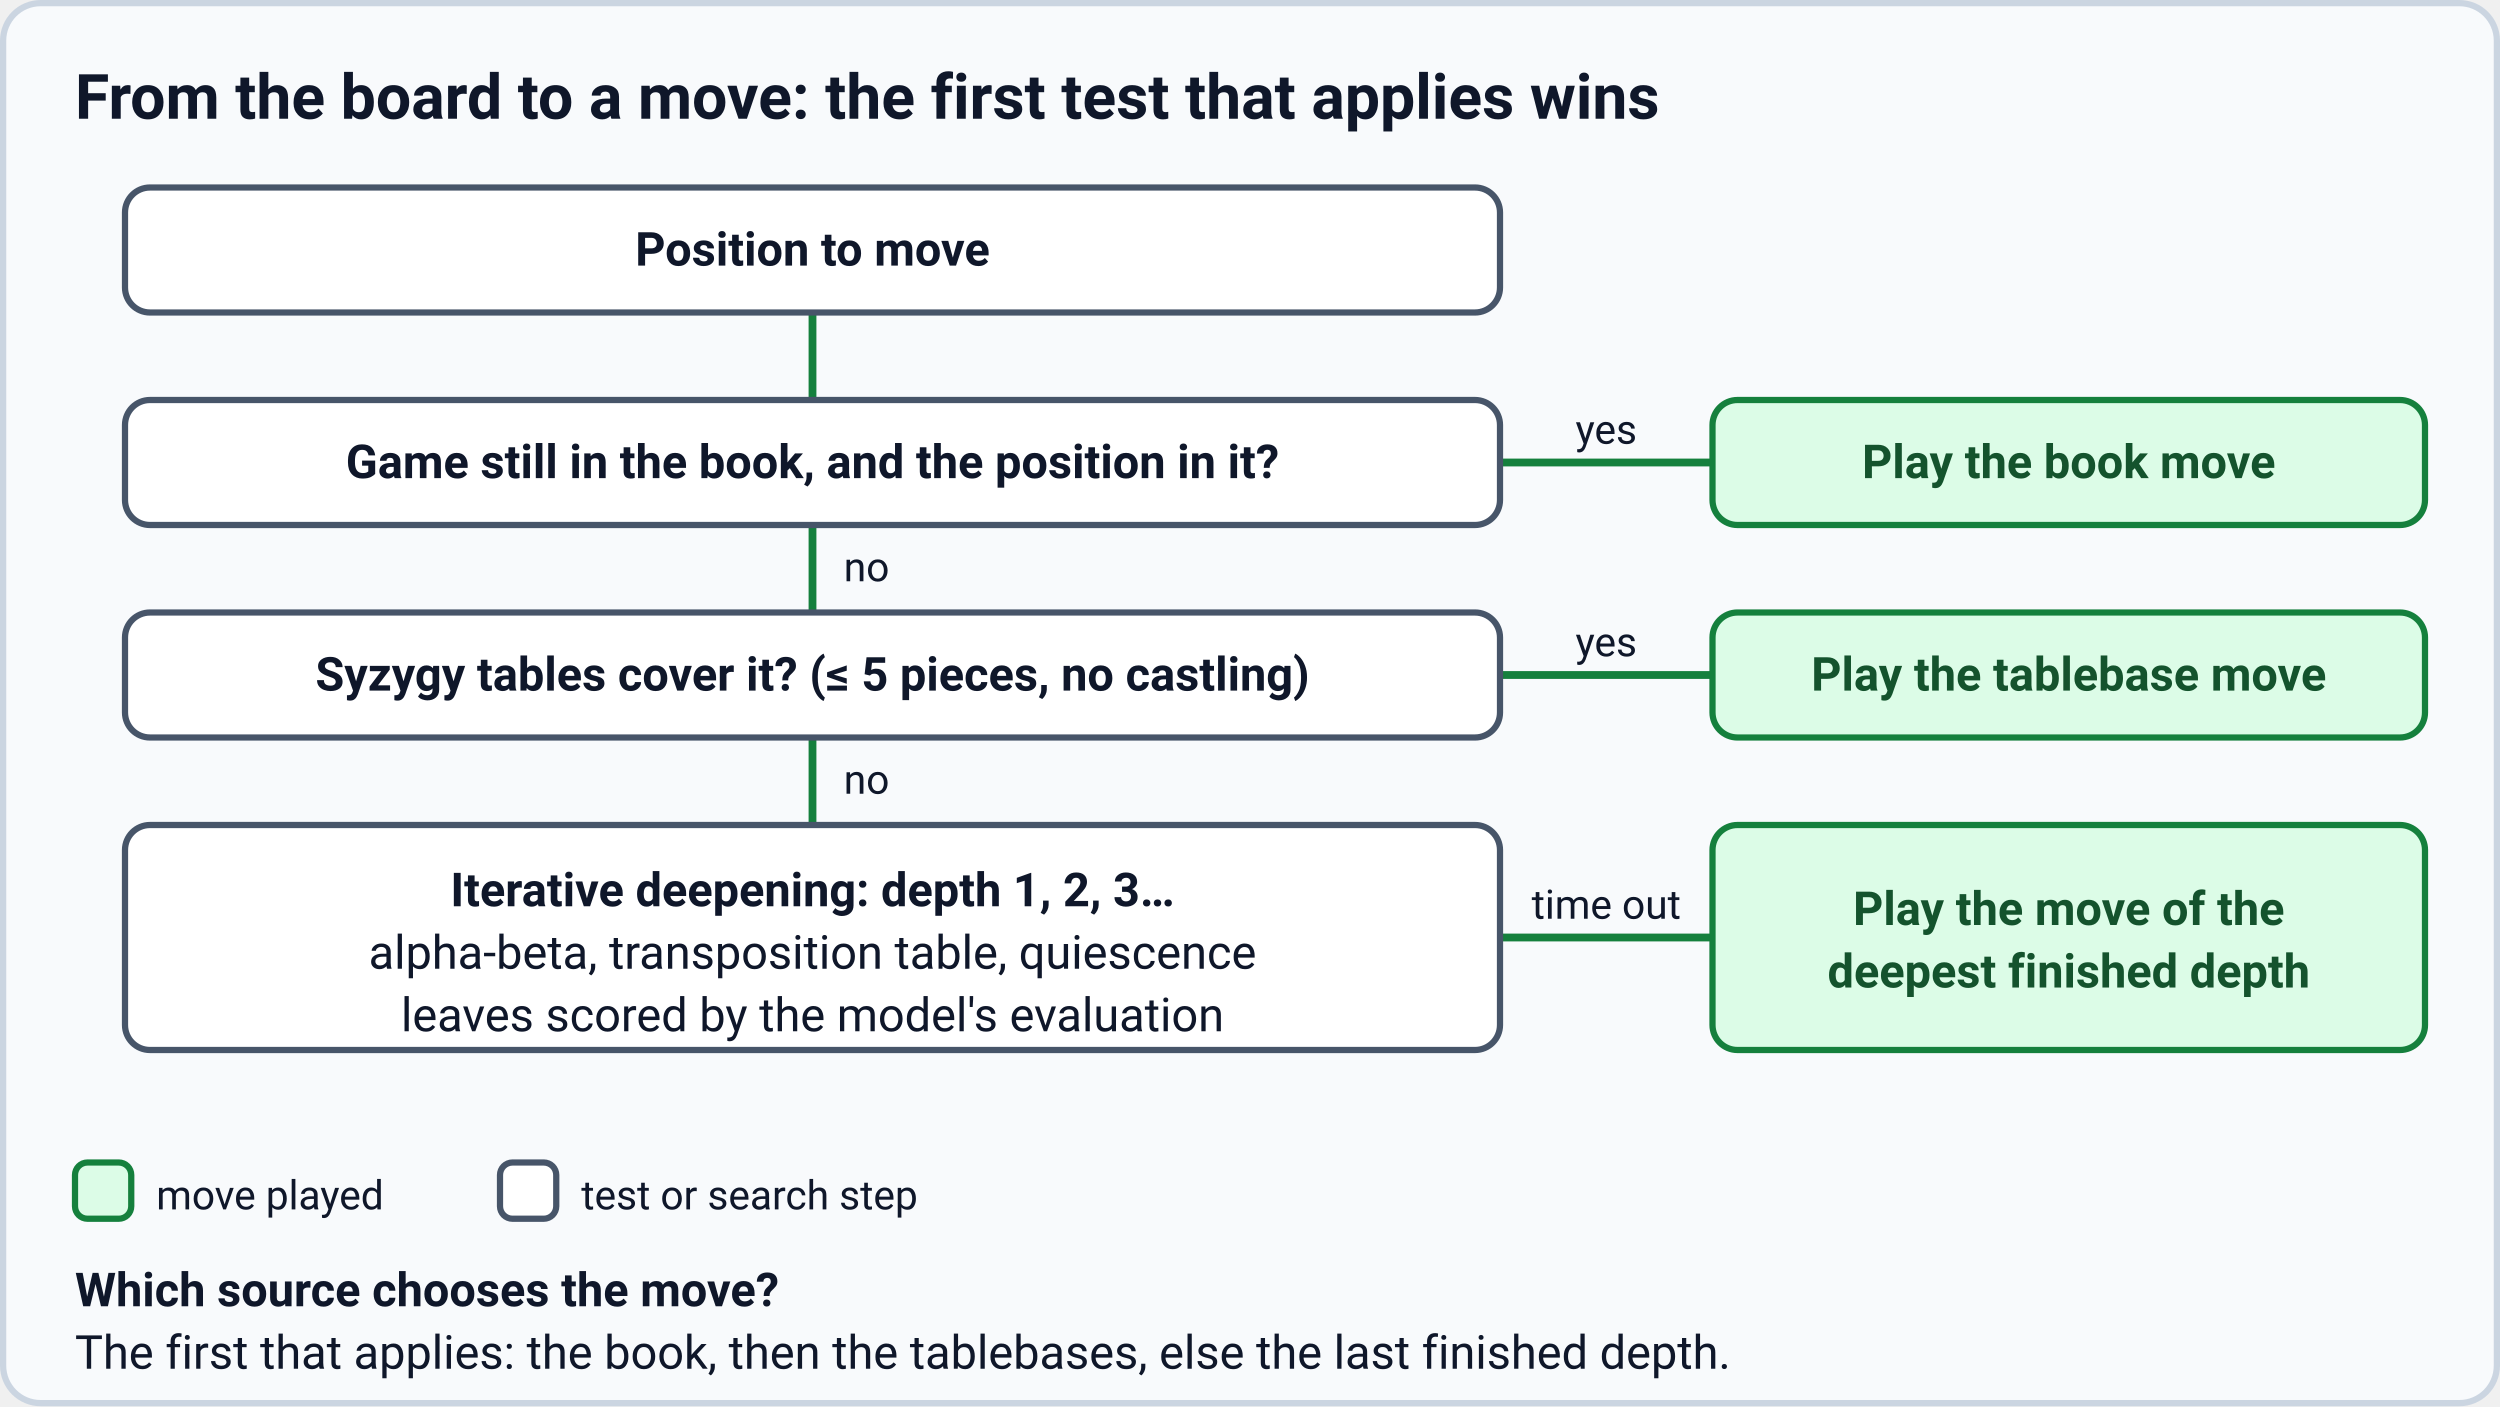
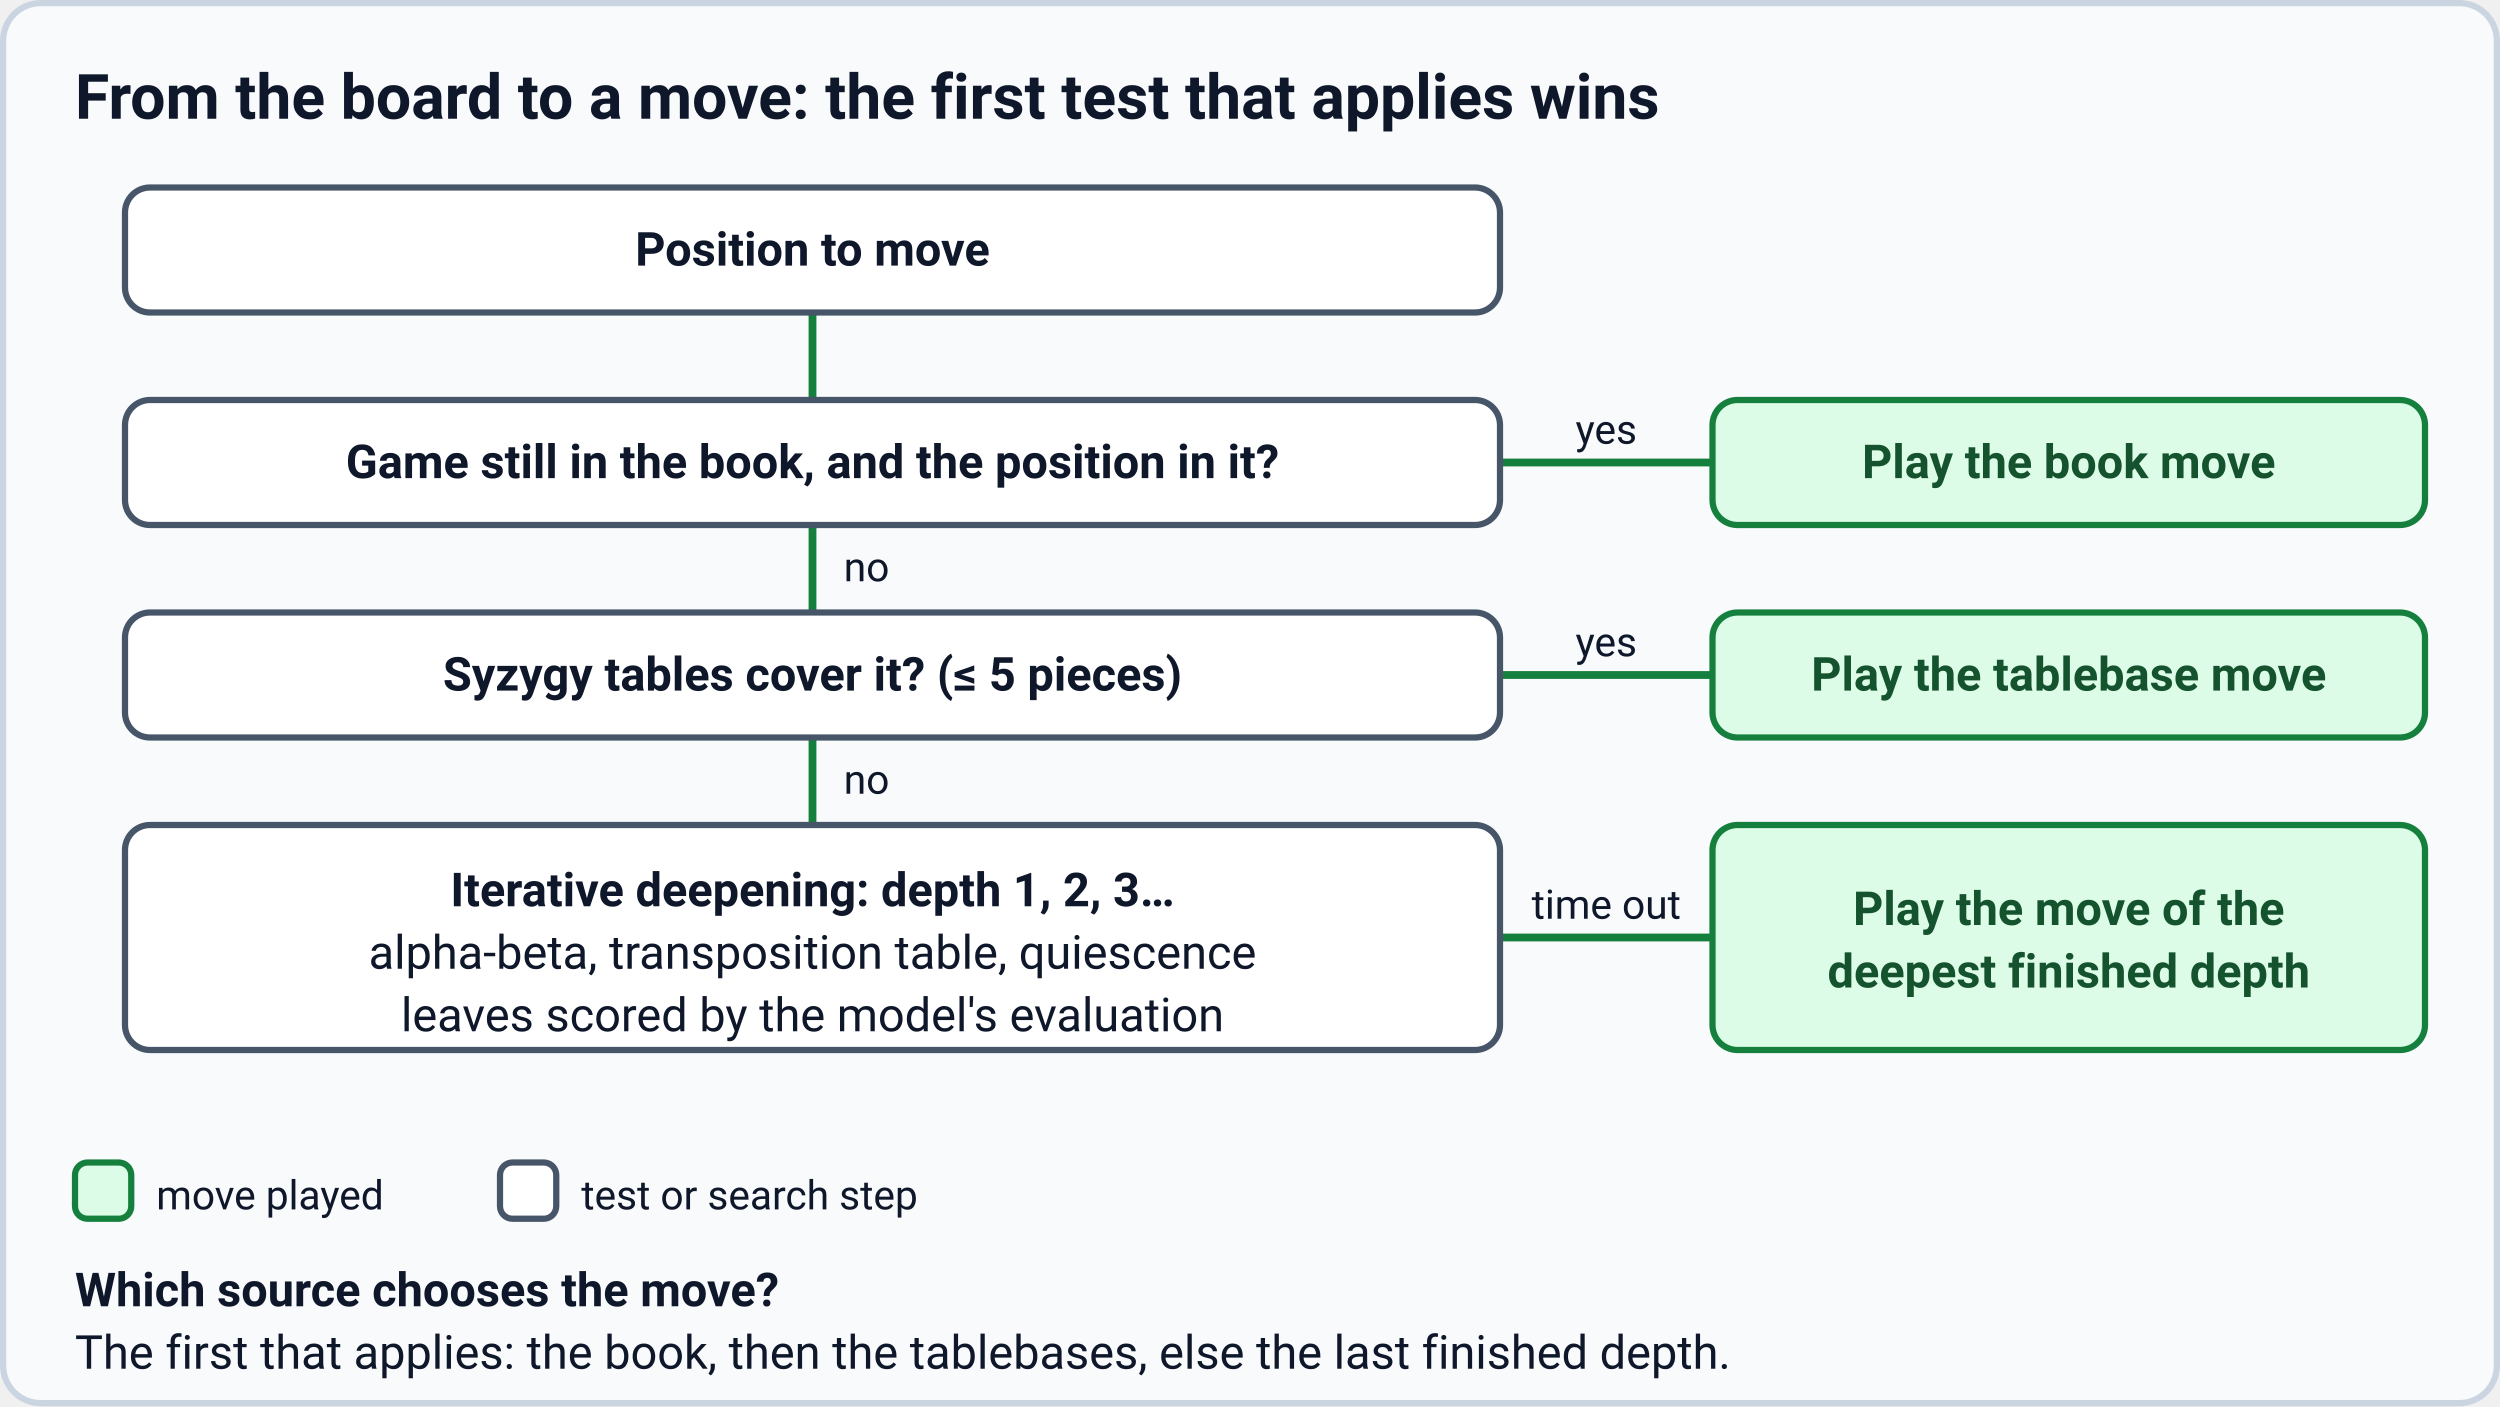
<svg xmlns="http://www.w3.org/2000/svg" viewBox="0 0 800 450" role="img" aria-labelledby="t d">
  <style>
    text { font-family: system-ui, -apple-system, "Segoe UI", Roboto, sans-serif; fill: #0f172a; }
    .title { font-size: 20px; font-weight: 700; }
    .q { font-size: 15px; }
    .label { font-size: 15px; }
    .small { font-size: 13px; }
    .bold { font-weight: 700; }
    .on { fill: #dcfce7; stroke: #15803d; stroke-width: 2; }
    .cut { fill: #fee2e2; stroke: #b91c1c; stroke-width: 2; }
    .blue { fill: #dbeafe; stroke: #1d4ed8; stroke-width: 2; }
    .gray { fill: #e5e7eb; stroke: #6b7280; stroke-width: 2; stroke-dasharray: 5 4; }
    .edge { stroke: #15803d; stroke-width: 2.5; fill: none; }
    .edge-cut { stroke: #b91c1c; stroke-width: 2.5; fill: none; stroke-dasharray: 6 5; }
    .t-green { fill: #14532d; }
    .t-red { fill: #7f1d1d; }
    .step { fill: #ffffff; stroke: #475569; stroke-width: 2; }
    .t-step { fill: #0f172a; }
    .t-blue { fill: #1e3a8a; }
    .t-gray { fill: #374151; }
  </style>
  <rect x="1" y="1" width="798" height="448" rx="12" fill="#f8fafc" stroke="#cbd5e1" stroke-width="2" />
  <text x="24" y="38" class="title">From the board to a move: the first test that applies wins</text>
  <path class="edge" d="M 260 100 L 260 128" />
  <path class="edge" d="M 480 148 L 548 148" />
  <path class="edge" d="M 260 168 L 260 196" />
  <path class="edge" d="M 480 216 L 548 216" />
  <path class="edge" d="M 260 236 L 260 264" />
  <path class="edge" d="M 480 300 L 548 300" />
  <rect x="40" y="60" width="440" height="40" rx="8" class="step" />
  <text x="260" y="85" text-anchor="middle" class="label bold t-step">Position to move</text>
  <rect x="40" y="128" width="440" height="40" rx="8" class="step" />
  <text x="260" y="153" text-anchor="middle" class="label bold t-step">Game still in the book, and the position in it?</text>
  <rect x="548" y="128" width="228" height="40" rx="8" class="on" />
  <text x="662" y="153" text-anchor="middle" class="label bold t-green">Play the book move</text>
  <text x="514" y="142" text-anchor="middle" class="small">yes</text>
  <text x="270" y="186" class="small">no</text>
  <rect x="40" y="196" width="440" height="40" rx="8" class="step" />
-   <text x="260" y="221" text-anchor="middle" class="label bold t-step">Syzygy tables cover it? (≤ 5 pieces, no castling)</text>
+   <text x="260" y="221" text-anchor="middle" class="label bold t-step">Syzygy tables cover it? (≤ 5 pieces)</text>
  <rect x="548" y="196" width="228" height="40" rx="8" class="on" />
  <text x="662" y="221" text-anchor="middle" class="label bold t-green">Play the tablebase move</text>
  <text x="514" y="210" text-anchor="middle" class="small">yes</text>
  <text x="270" y="254" class="small">no</text>
  <rect x="40" y="264" width="440" height="72" rx="8" class="step" />
  <text x="260" y="290" text-anchor="middle" class="label bold t-step">Iterative deepening: depth 1, 2, 3…</text>
  <text x="260" y="310" text-anchor="middle" class="label t-step">alpha-beta, transposition table, quiescence</text>
  <text x="260" y="330" text-anchor="middle" class="label t-step">leaves scored by the model's evaluation</text>
  <rect x="548" y="264" width="228" height="72" rx="8" class="on" />
  <text x="662" y="296" text-anchor="middle" class="label bold t-green">Play the move of the</text>
  <text x="662" y="316" text-anchor="middle" class="label bold t-green">deepest finished depth</text>
  <text x="514" y="294" text-anchor="middle" class="small">time out</text>
  <rect x="24" y="372" width="18" height="18" rx="4" class="on" />
  <text x="50" y="387" class="small">move played</text>
  <rect x="160" y="372" width="18" height="18" rx="4" class="step" />
  <text x="186" y="387" class="small">test or search step</text>
  <text x="24" y="418" class="q bold">Which source chooses the move?</text>
  <text x="24" y="438" class="q">The first that applies: the book, then the tablebases, else the last finished depth.</text>
</svg>
